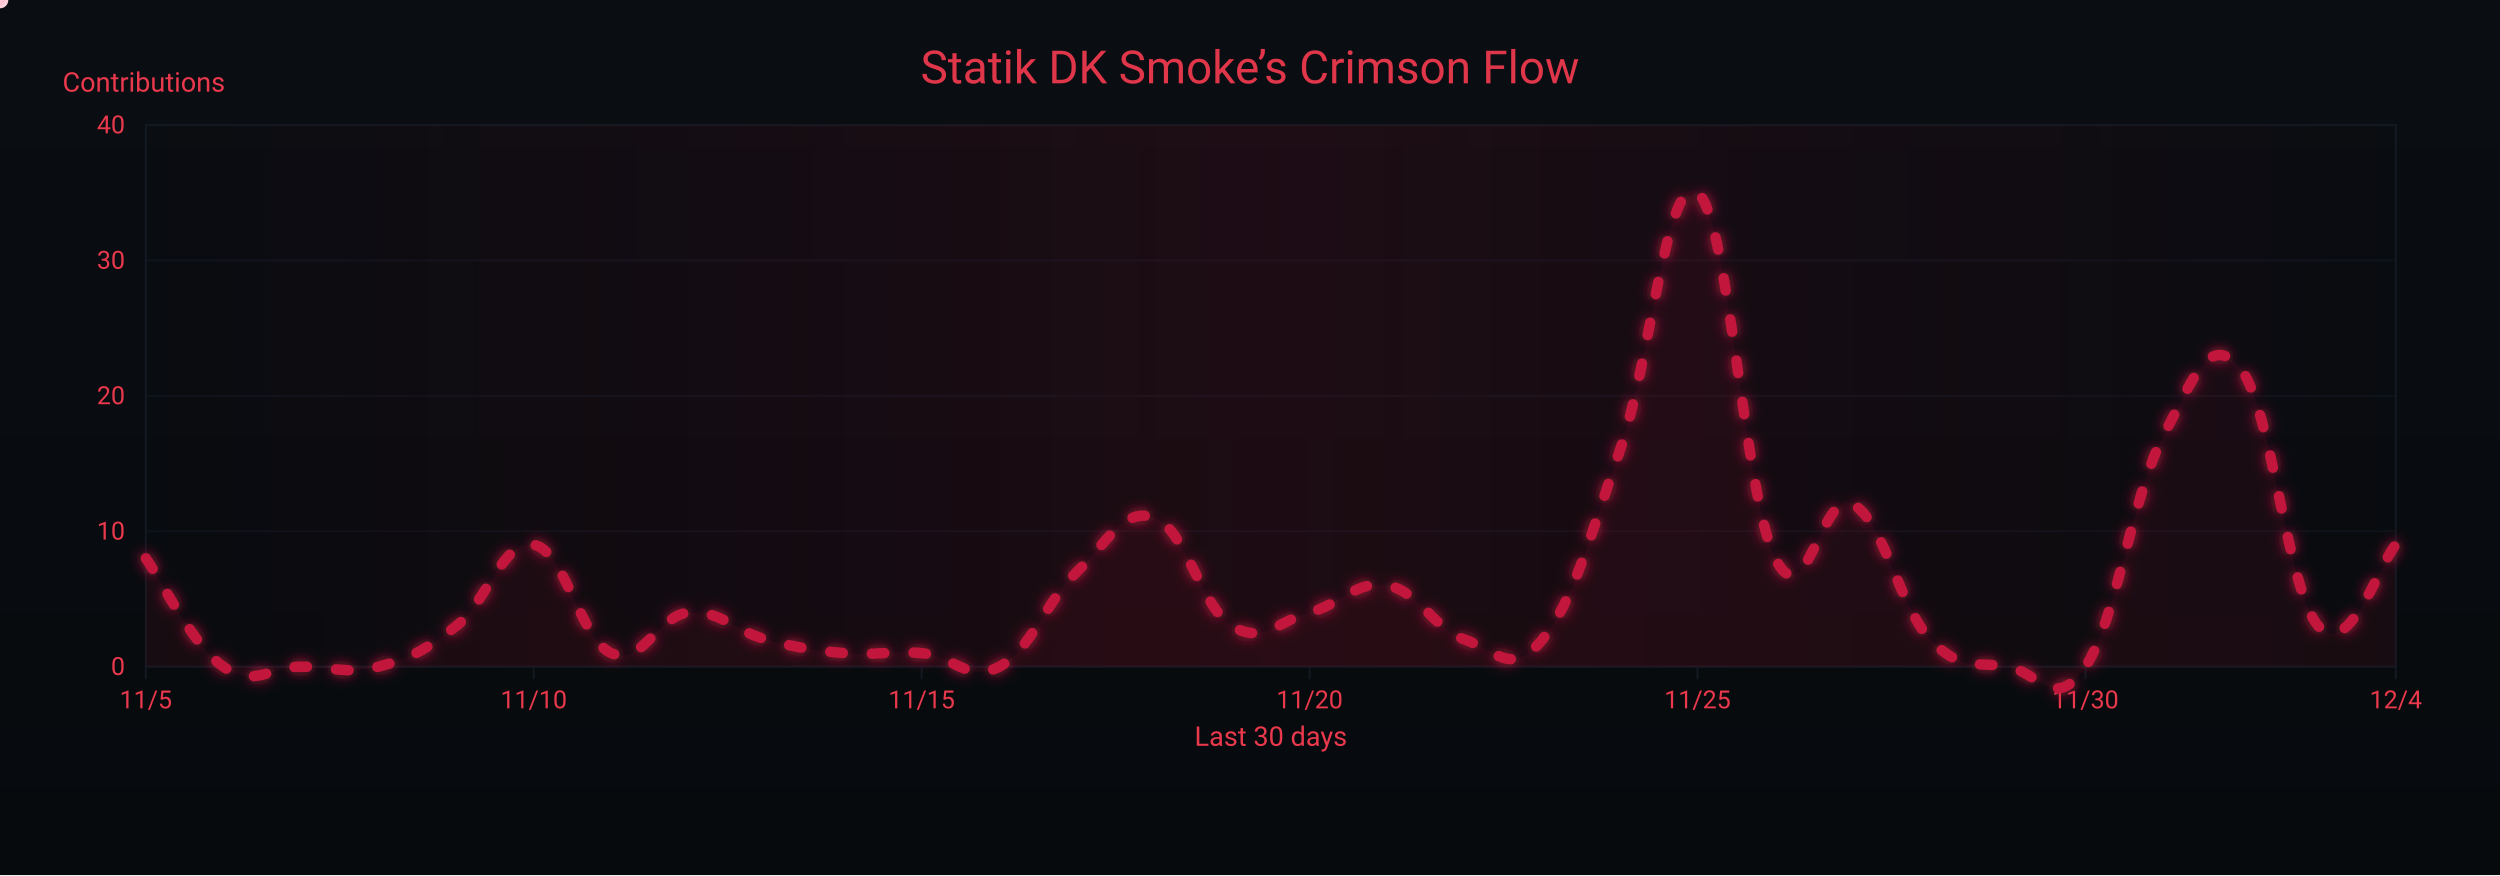
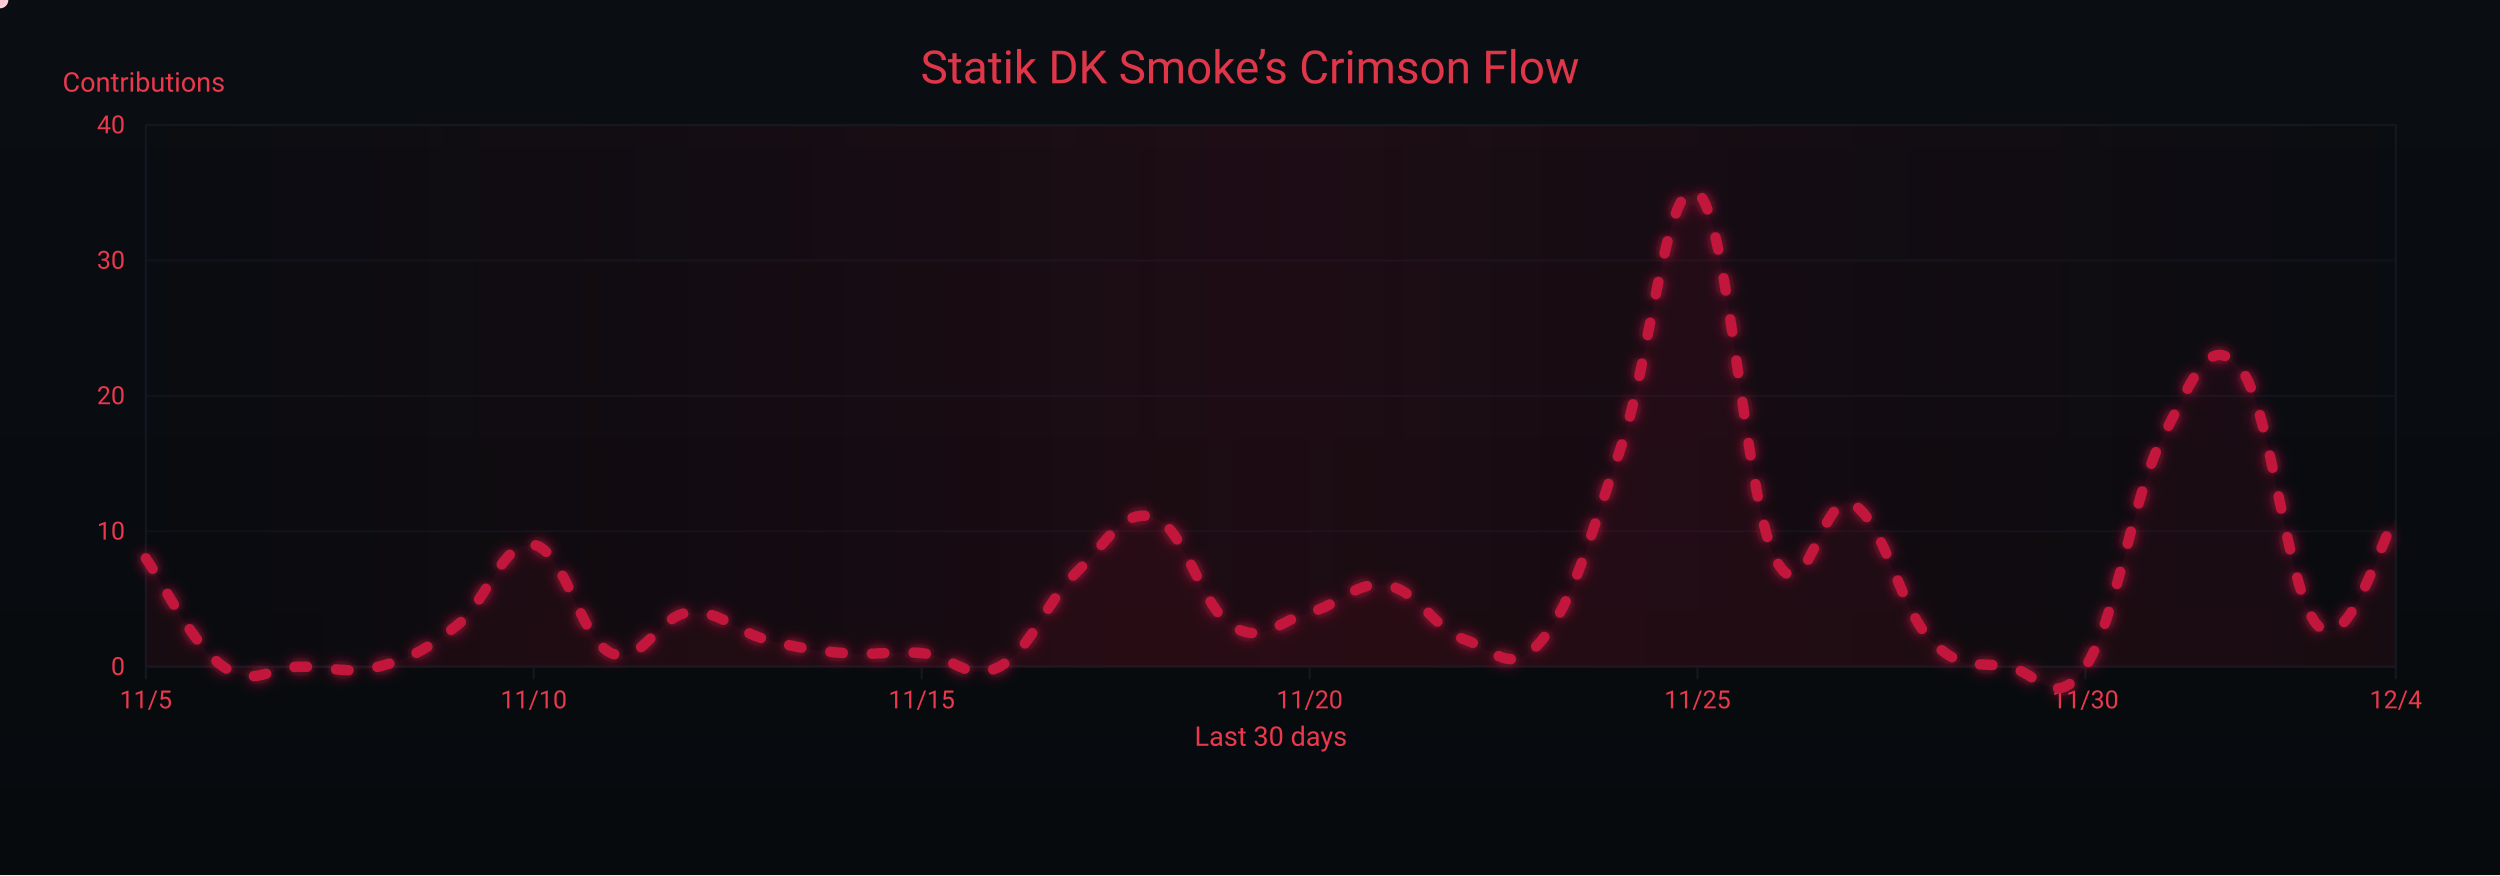
<svg xmlns="http://www.w3.org/2000/svg" width="1200" height="420" viewBox="0 0 1200 420" role="img" aria-label="Crimson Flow Graph">
  <defs>
    <linearGradient id="bgGrad" x1="0" y1="0" x2="0" y2="1">
      <stop offset="0%" stop-color="#0a0d12" />
      <stop offset="100%" stop-color="#070a0d" />
    </linearGradient>
    <filter id="glow">
      <feGaussianBlur stdDeviation="3" result="b1" />
      <feMerge>
        <feMergeNode in="b1" />
        <feMergeNode in="SourceGraphic" />
      </feMerge>
    </filter>
    <linearGradient id="sheen" x1="0" y1="0" x2="1" y2="0">
      <stop offset="0%" stop-color="#9b0e2a" stop-opacity="0" />
      <stop offset="50%" stop-color="#9b0e2a" stop-opacity=".14" />
      <stop offset="100%" stop-color="#9b0e2a" stop-opacity="0" />
      <animateTransform attributeName="gradientTransform" type="translate" from="-1 0" to="1 0" dur="9s" repeatCount="indefinite" />
    </linearGradient>
  </defs>
  <rect width="1200" height="420" fill="url(#bgGrad)" />
  <rect x="70" y="60" width="1080" height="260" fill="none" stroke="#121821" stroke-width="1" />
  <g font-family="ui-sans-serif,system-ui,-apple-system,Segoe UI,Roboto,Ubuntu,Arial" font-size="12">
    <path d="M70,320.0 H1150" stroke="#121821" stroke-width="1" opacity="0.6" />
    <text x="60" y="324.0" text-anchor="end" fill="#ea384c">0</text>
    <path d="M70,255.0 H1150" stroke="#121821" stroke-width="1" opacity="0.6" />
    <text x="60" y="259.0" text-anchor="end" fill="#ea384c">10</text>
    <path d="M70,190.0 H1150" stroke="#121821" stroke-width="1" opacity="0.6" />
    <text x="60" y="194.0" text-anchor="end" fill="#ea384c">20</text>
    <path d="M70,125.0 H1150" stroke="#121821" stroke-width="1" opacity="0.6" />
    <text x="60" y="129.0" text-anchor="end" fill="#ea384c">30</text>
    <path d="M70,60.0 H1150" stroke="#121821" stroke-width="1" opacity="0.6" />
    <text x="60" y="64.0" text-anchor="end" fill="#ea384c">40</text>
    <text x="30" y="44" fill="#ea384c" font-size="13">Contributions</text>
  </g>
  <g font-family="ui-sans-serif,system-ui,-apple-system,Segoe UI,Roboto,Ubuntu,Arial" font-size="12">
    <path d="M70.0,320 V326" stroke="#121821" stroke-width="1" />
    <text x="70.0" y="340" text-anchor="middle" fill="#ea384c">11/5</text>
    <path d="M256.2,320 V326" stroke="#121821" stroke-width="1" />
    <text x="256.2" y="340" text-anchor="middle" fill="#ea384c">11/10</text>
    <path d="M442.4,320 V326" stroke="#121821" stroke-width="1" />
    <text x="442.4" y="340" text-anchor="middle" fill="#ea384c">11/15</text>
    <path d="M628.6,320 V326" stroke="#121821" stroke-width="1" />
    <text x="628.6" y="340" text-anchor="middle" fill="#ea384c">11/20</text>
    <path d="M814.8,320 V326" stroke="#121821" stroke-width="1" />
    <text x="814.8" y="340" text-anchor="middle" fill="#ea384c">11/25</text>
    <path d="M1001.0,320 V326" stroke="#121821" stroke-width="1" />
    <text x="1001.0" y="340" text-anchor="middle" fill="#ea384c">11/30</text>
    <path d="M1150.0,320 V326" stroke="#121821" stroke-width="1" />
    <text x="1150.0" y="340" text-anchor="middle" fill="#ea384c">12/4</text>
    <text x="610" y="358" text-anchor="middle" fill="#ea384c" font-size="13">Last 30 days</text>
  </g>
  <rect x="70" y="60" width="1080" height="260" fill="url(#sheen)" />
  <text x="600" y="40" text-anchor="middle" font-family="ui-sans-serif,system-ui,-apple-system,Segoe UI,Roboto,Ubuntu,Arial" font-size="22" fill="#ea384c" opacity=".95">Statik DK Smoke’s Crimson Flow</text>
-   <path d="M70.0,268.0 C77.4,278.4 92.3,309.6 107.2,320.0 C122.1,330.4 129.6,320.0 144.5,320.0 C159.4,320.0 166.8,323.9 181.7,320.0 C196.6,316.1 204.1,312.2 219.0,300.5 C233.9,288.8 241.3,258.9 256.2,261.5 C271.1,264.1 278.6,307.0 293.4,313.5 C308.3,320.0 315.8,295.3 330.7,294.0 C345.6,292.7 353.0,303.1 367.9,307.0 C382.8,310.9 390.3,312.2 405.2,313.5 C420.1,314.8 427.5,312.2 442.4,313.5 C457.3,314.8 464.8,327.8 479.7,320.0 C494.6,312.2 502.0,288.8 516.9,274.5 C531.8,260.2 539.2,243.3 554.1,248.5 C569.0,253.7 576.5,291.4 591.4,300.5 C606.3,309.6 613.7,297.9 628.6,294.0 C643.5,290.1 651.0,278.4 665.9,281.0 C680.8,283.6 688.2,301.8 703.1,307.0 C718.0,312.2 725.4,325.2 740.3,307.0 C755.2,288.8 762.7,258.9 777.6,216.0 C792.5,173.1 799.9,82.1 814.8,92.5 C829.7,102.9 837.2,238.1 852.1,268.0 C867.0,297.9 874.4,234.2 889.3,242.0 C904.2,249.8 911.7,291.4 926.6,307.0 C941.4,322.6 948.9,317.4 963.8,320.0 C978.7,322.6 986.1,342.1 1001.0,320.0 C1015.9,297.9 1023.4,238.1 1038.3,209.5 C1053.2,180.9 1060.6,158.8 1075.5,177.0 C1090.4,195.2 1097.9,283.6 1112.8,300.5 C1127.7,317.4 1142.6,269.3 1150.0,261.5 L 1150,320 L 70,320 Z" fill="#7a0f26" opacity=".13">
+   <path d="M70.0,268.0 C77.4,278.4 92.3,309.6 107.2,320.0 C122.1,330.4 129.6,320.0 144.5,320.0 C159.4,320.0 166.8,323.9 181.7,320.0 C196.6,316.1 204.1,312.2 219.0,300.5 C233.9,288.8 241.3,258.9 256.2,261.5 C271.1,264.1 278.6,307.0 293.4,313.5 C308.3,320.0 315.8,295.3 330.7,294.0 C345.6,292.7 353.0,303.1 367.9,307.0 C382.8,310.9 390.3,312.2 405.2,313.5 C420.1,314.8 427.5,312.2 442.4,313.5 C457.3,314.8 464.8,327.8 479.7,320.0 C494.6,312.2 502.0,288.8 516.9,274.5 C531.8,260.2 539.2,243.3 554.1,248.5 C569.0,253.7 576.5,291.4 591.4,300.5 C606.3,309.6 613.7,297.9 628.6,294.0 C643.5,290.1 651.0,278.4 665.9,281.0 C680.8,283.6 688.2,301.8 703.1,307.0 C718.0,312.2 725.4,325.2 740.3,307.0 C755.2,288.8 762.7,258.9 777.6,216.0 C792.5,173.1 799.9,82.1 814.8,92.5 C829.7,102.9 837.2,238.1 852.1,268.0 C867.0,297.9 874.4,234.2 889.3,242.0 C904.2,249.8 911.7,291.4 926.6,307.0 C941.4,322.6 948.9,317.4 963.8,320.0 C978.7,322.6 986.1,342.1 1001.0,320.0 C1015.9,297.9 1023.4,238.1 1038.3,209.5 C1053.2,180.9 1060.6,158.8 1075.5,177.0 C1090.4,195.2 1097.9,286.2 1112.8,300.5 C1127.7,314.8 1142.6,258.9 1150.0,248.5 L 1150,320 L 70,320 Z" fill="#7a0f26" opacity=".13">
    <animate attributeName="opacity" values=".10;.17;.10" dur="6s" repeatCount="indefinite" />
  </path>
-   <path id="curve" d="M70.0,268.0 C77.4,278.4 92.3,309.6 107.2,320.0 C122.1,330.4 129.6,320.0 144.5,320.0 C159.4,320.0 166.8,323.9 181.7,320.0 C196.6,316.1 204.1,312.2 219.0,300.5 C233.9,288.8 241.3,258.9 256.2,261.5 C271.1,264.1 278.6,307.0 293.4,313.5 C308.3,320.0 315.8,295.3 330.7,294.0 C345.6,292.7 353.0,303.1 367.9,307.0 C382.8,310.9 390.3,312.2 405.2,313.5 C420.1,314.8 427.5,312.2 442.4,313.5 C457.3,314.8 464.8,327.8 479.7,320.0 C494.6,312.2 502.0,288.8 516.9,274.5 C531.8,260.2 539.2,243.3 554.1,248.5 C569.0,253.7 576.5,291.4 591.4,300.5 C606.3,309.6 613.7,297.9 628.6,294.0 C643.5,290.1 651.0,278.4 665.9,281.0 C680.8,283.6 688.2,301.8 703.1,307.0 C718.0,312.2 725.4,325.2 740.3,307.0 C755.2,288.8 762.7,258.9 777.6,216.0 C792.5,173.1 799.9,82.1 814.8,92.5 C829.7,102.9 837.2,238.1 852.1,268.0 C867.0,297.9 874.4,234.2 889.3,242.0 C904.2,249.8 911.7,291.4 926.6,307.0 C941.4,322.6 948.9,317.4 963.8,320.0 C978.7,322.6 986.1,342.1 1001.0,320.0 C1015.9,297.9 1023.4,238.1 1038.3,209.5 C1053.2,180.9 1060.6,158.8 1075.5,177.0 C1090.4,195.2 1097.9,283.6 1112.8,300.5 C1127.7,317.4 1142.6,269.3 1150.0,261.5" fill="none" stroke="#c3193d" stroke-width="5" stroke-linecap="round" stroke-linejoin="round" stroke-dasharray="6 14" filter="url(#glow)">
+   <path id="curve" d="M70.0,268.0 C77.4,278.4 92.3,309.6 107.2,320.0 C122.1,330.4 129.6,320.0 144.5,320.0 C159.4,320.0 166.8,323.9 181.7,320.0 C196.6,316.1 204.1,312.2 219.0,300.5 C233.9,288.8 241.3,258.9 256.2,261.5 C271.1,264.1 278.6,307.0 293.4,313.5 C308.3,320.0 315.8,295.3 330.7,294.0 C345.6,292.7 353.0,303.1 367.9,307.0 C382.8,310.9 390.3,312.2 405.2,313.5 C420.1,314.8 427.5,312.2 442.4,313.5 C457.3,314.8 464.8,327.8 479.7,320.0 C494.6,312.2 502.0,288.8 516.9,274.5 C531.8,260.2 539.2,243.3 554.1,248.5 C569.0,253.7 576.5,291.4 591.4,300.5 C606.3,309.6 613.7,297.9 628.6,294.0 C643.5,290.1 651.0,278.4 665.9,281.0 C680.8,283.6 688.2,301.8 703.1,307.0 C718.0,312.2 725.4,325.2 740.3,307.0 C755.2,288.8 762.7,258.9 777.6,216.0 C792.5,173.1 799.9,82.1 814.8,92.5 C829.7,102.9 837.2,238.1 852.1,268.0 C867.0,297.9 874.4,234.2 889.3,242.0 C904.2,249.8 911.7,291.4 926.6,307.0 C941.4,322.6 948.9,317.4 963.8,320.0 C978.7,322.6 986.1,342.1 1001.0,320.0 C1015.9,297.9 1023.4,238.1 1038.3,209.5 C1053.2,180.9 1060.6,158.8 1075.5,177.0 C1090.4,195.2 1097.9,286.2 1112.8,300.5 C1127.7,314.8 1142.6,258.9 1150.0,248.5" fill="none" stroke="#c3193d" stroke-width="5" stroke-linecap="round" stroke-linejoin="round" stroke-dasharray="6 14" filter="url(#glow)">
    <animate attributeName="stroke-dashoffset" values="0;-220" dur="4.8s" repeatCount="indefinite" />
  </path>
  <g fill="#ffd1db">
    <circle r="4">
      <animateMotion dur="7s" rotate="auto" repeatCount="indefinite">
        <mpath href="#curve" />
      </animateMotion>
      <animate attributeName="opacity" values="1;.3;1" dur="2.2s" repeatCount="indefinite" />
    </circle>
    <circle r="3" fill="#ffffff">
      <animateMotion dur="8.2s" begin="1s" rotate="auto" repeatCount="indefinite">
        <mpath href="#curve" />
      </animateMotion>
      <animate attributeName="opacity" values=".7;.2;.7" dur="2.4s" repeatCount="indefinite" />
    </circle>
    <circle r="3" fill="#ffc7d3">
      <animateMotion dur="6s" begin="2s" rotate="auto" repeatCount="indefinite">
        <mpath href="#curve" />
      </animateMotion>
      <animate attributeName="opacity" values=".8;.3;.8" dur="2s" repeatCount="indefinite" />
    </circle>
  </g>
</svg>
